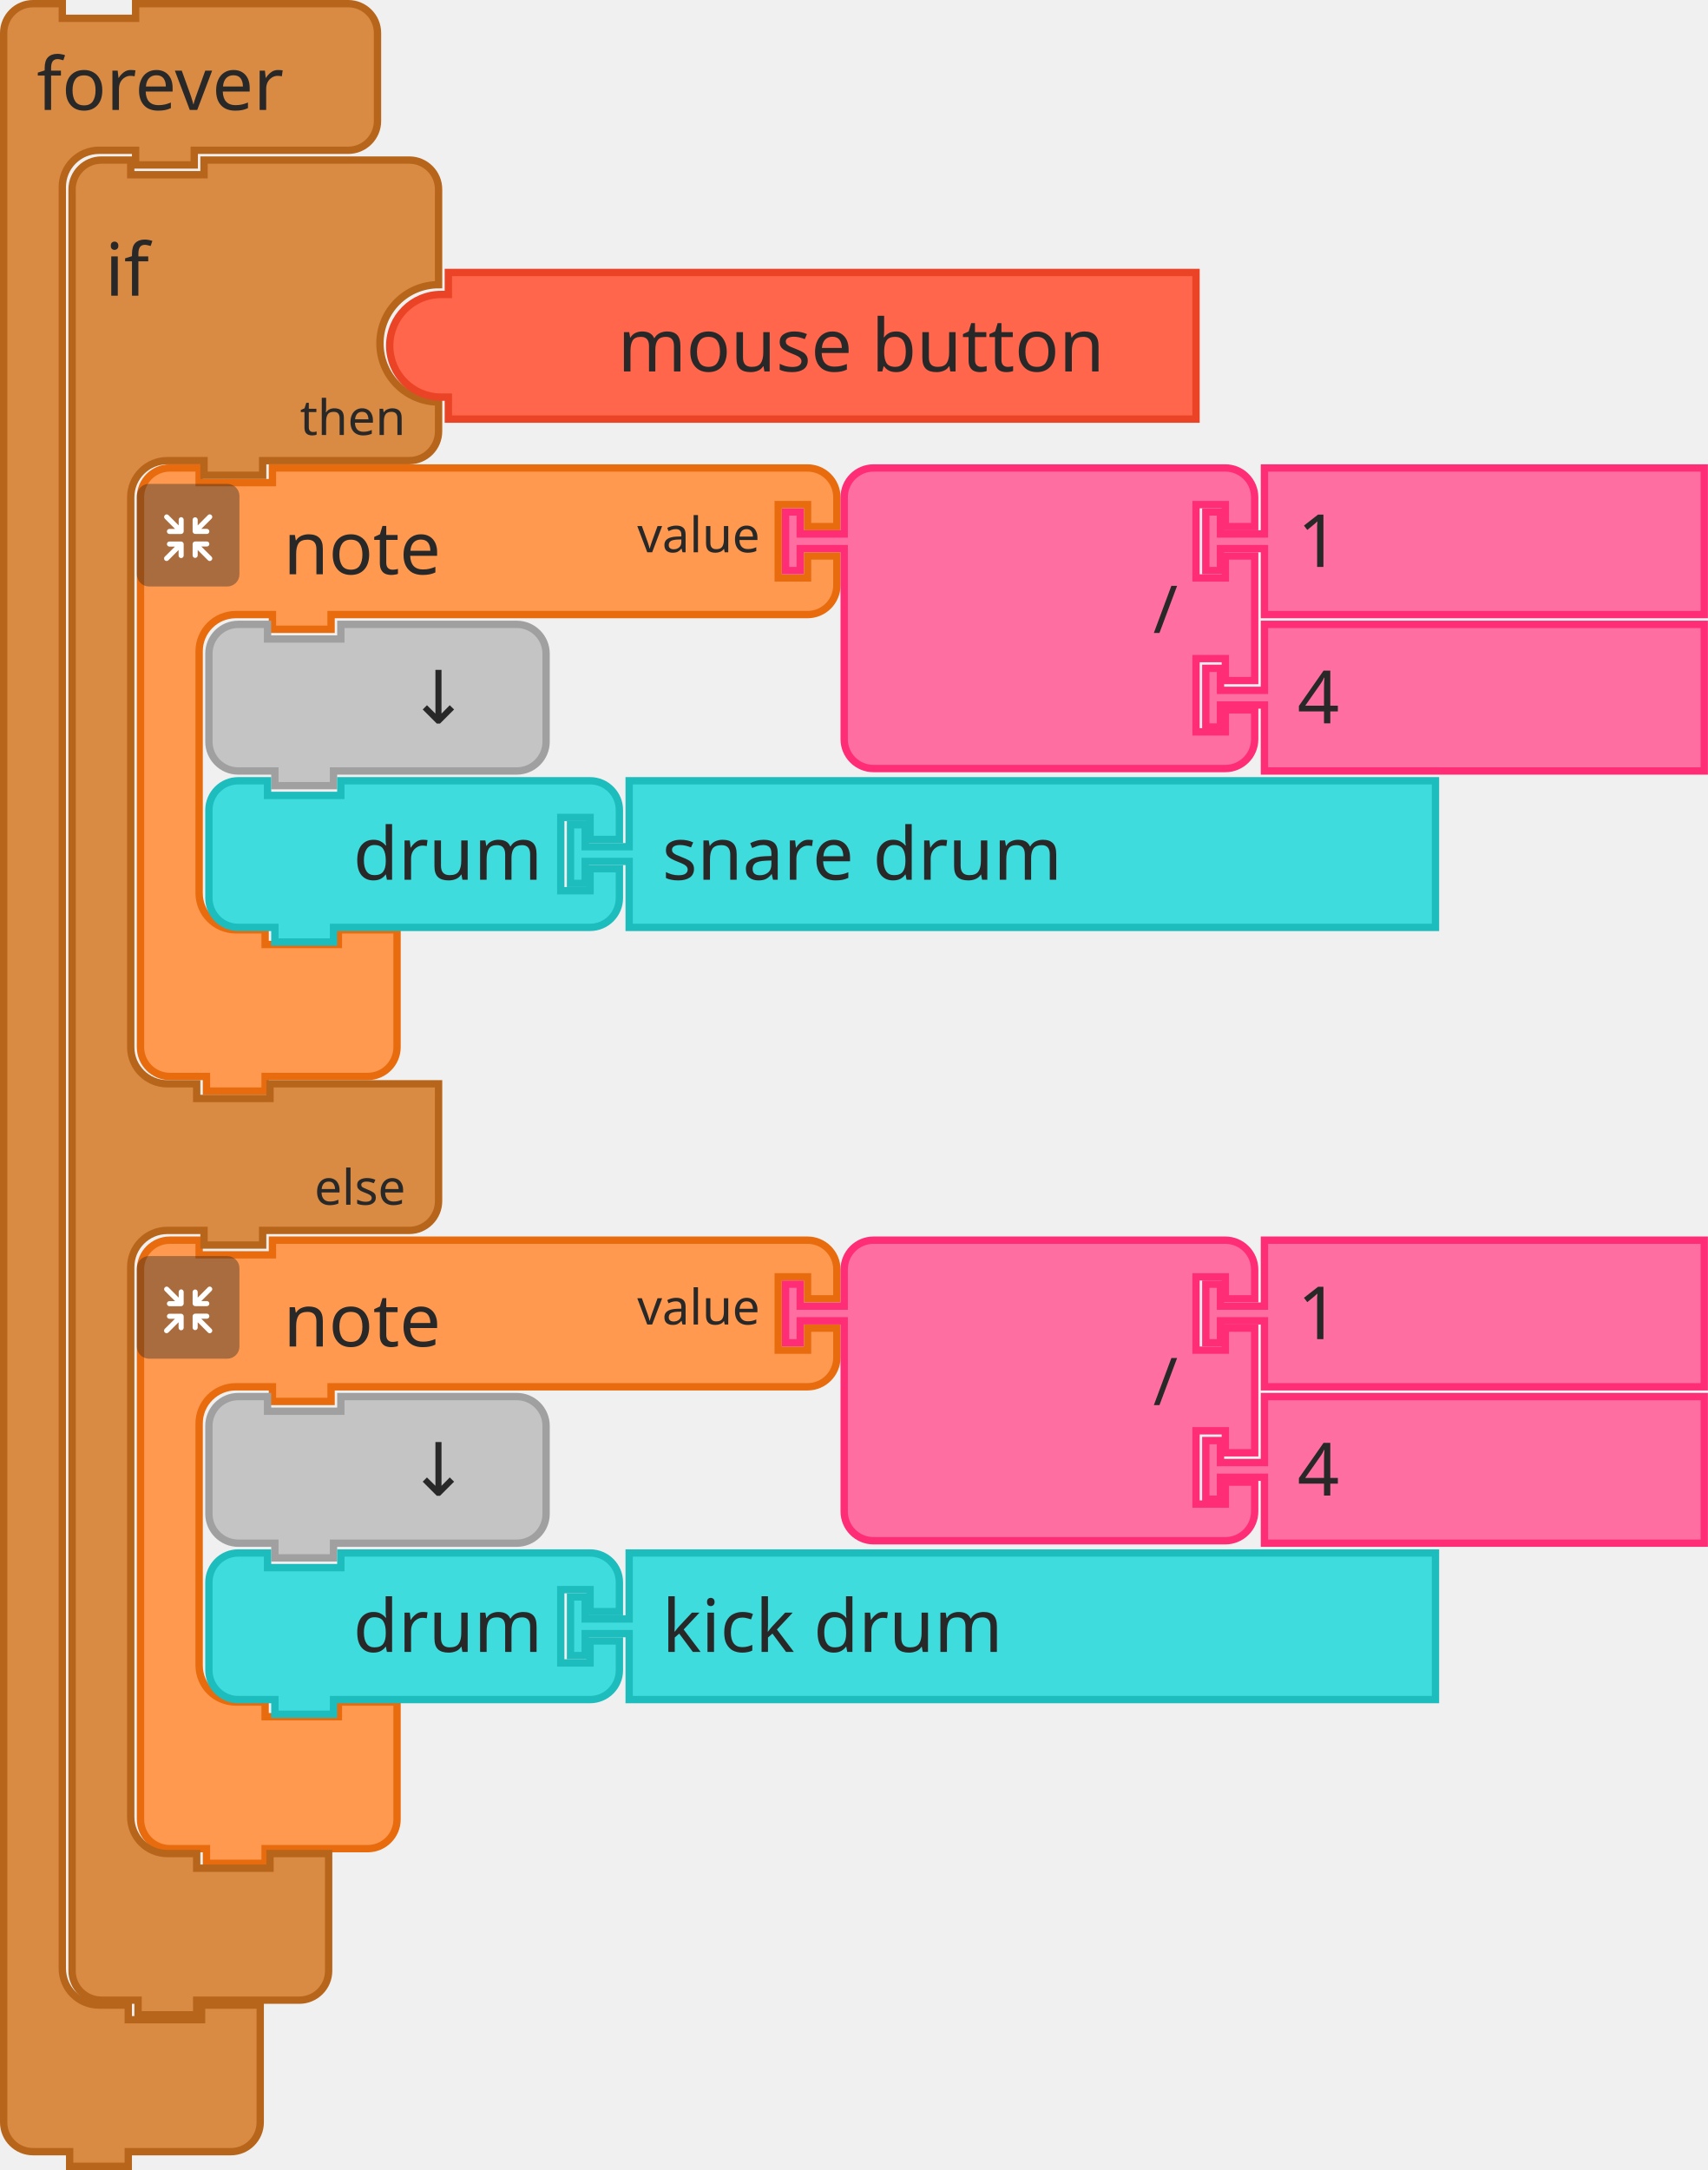
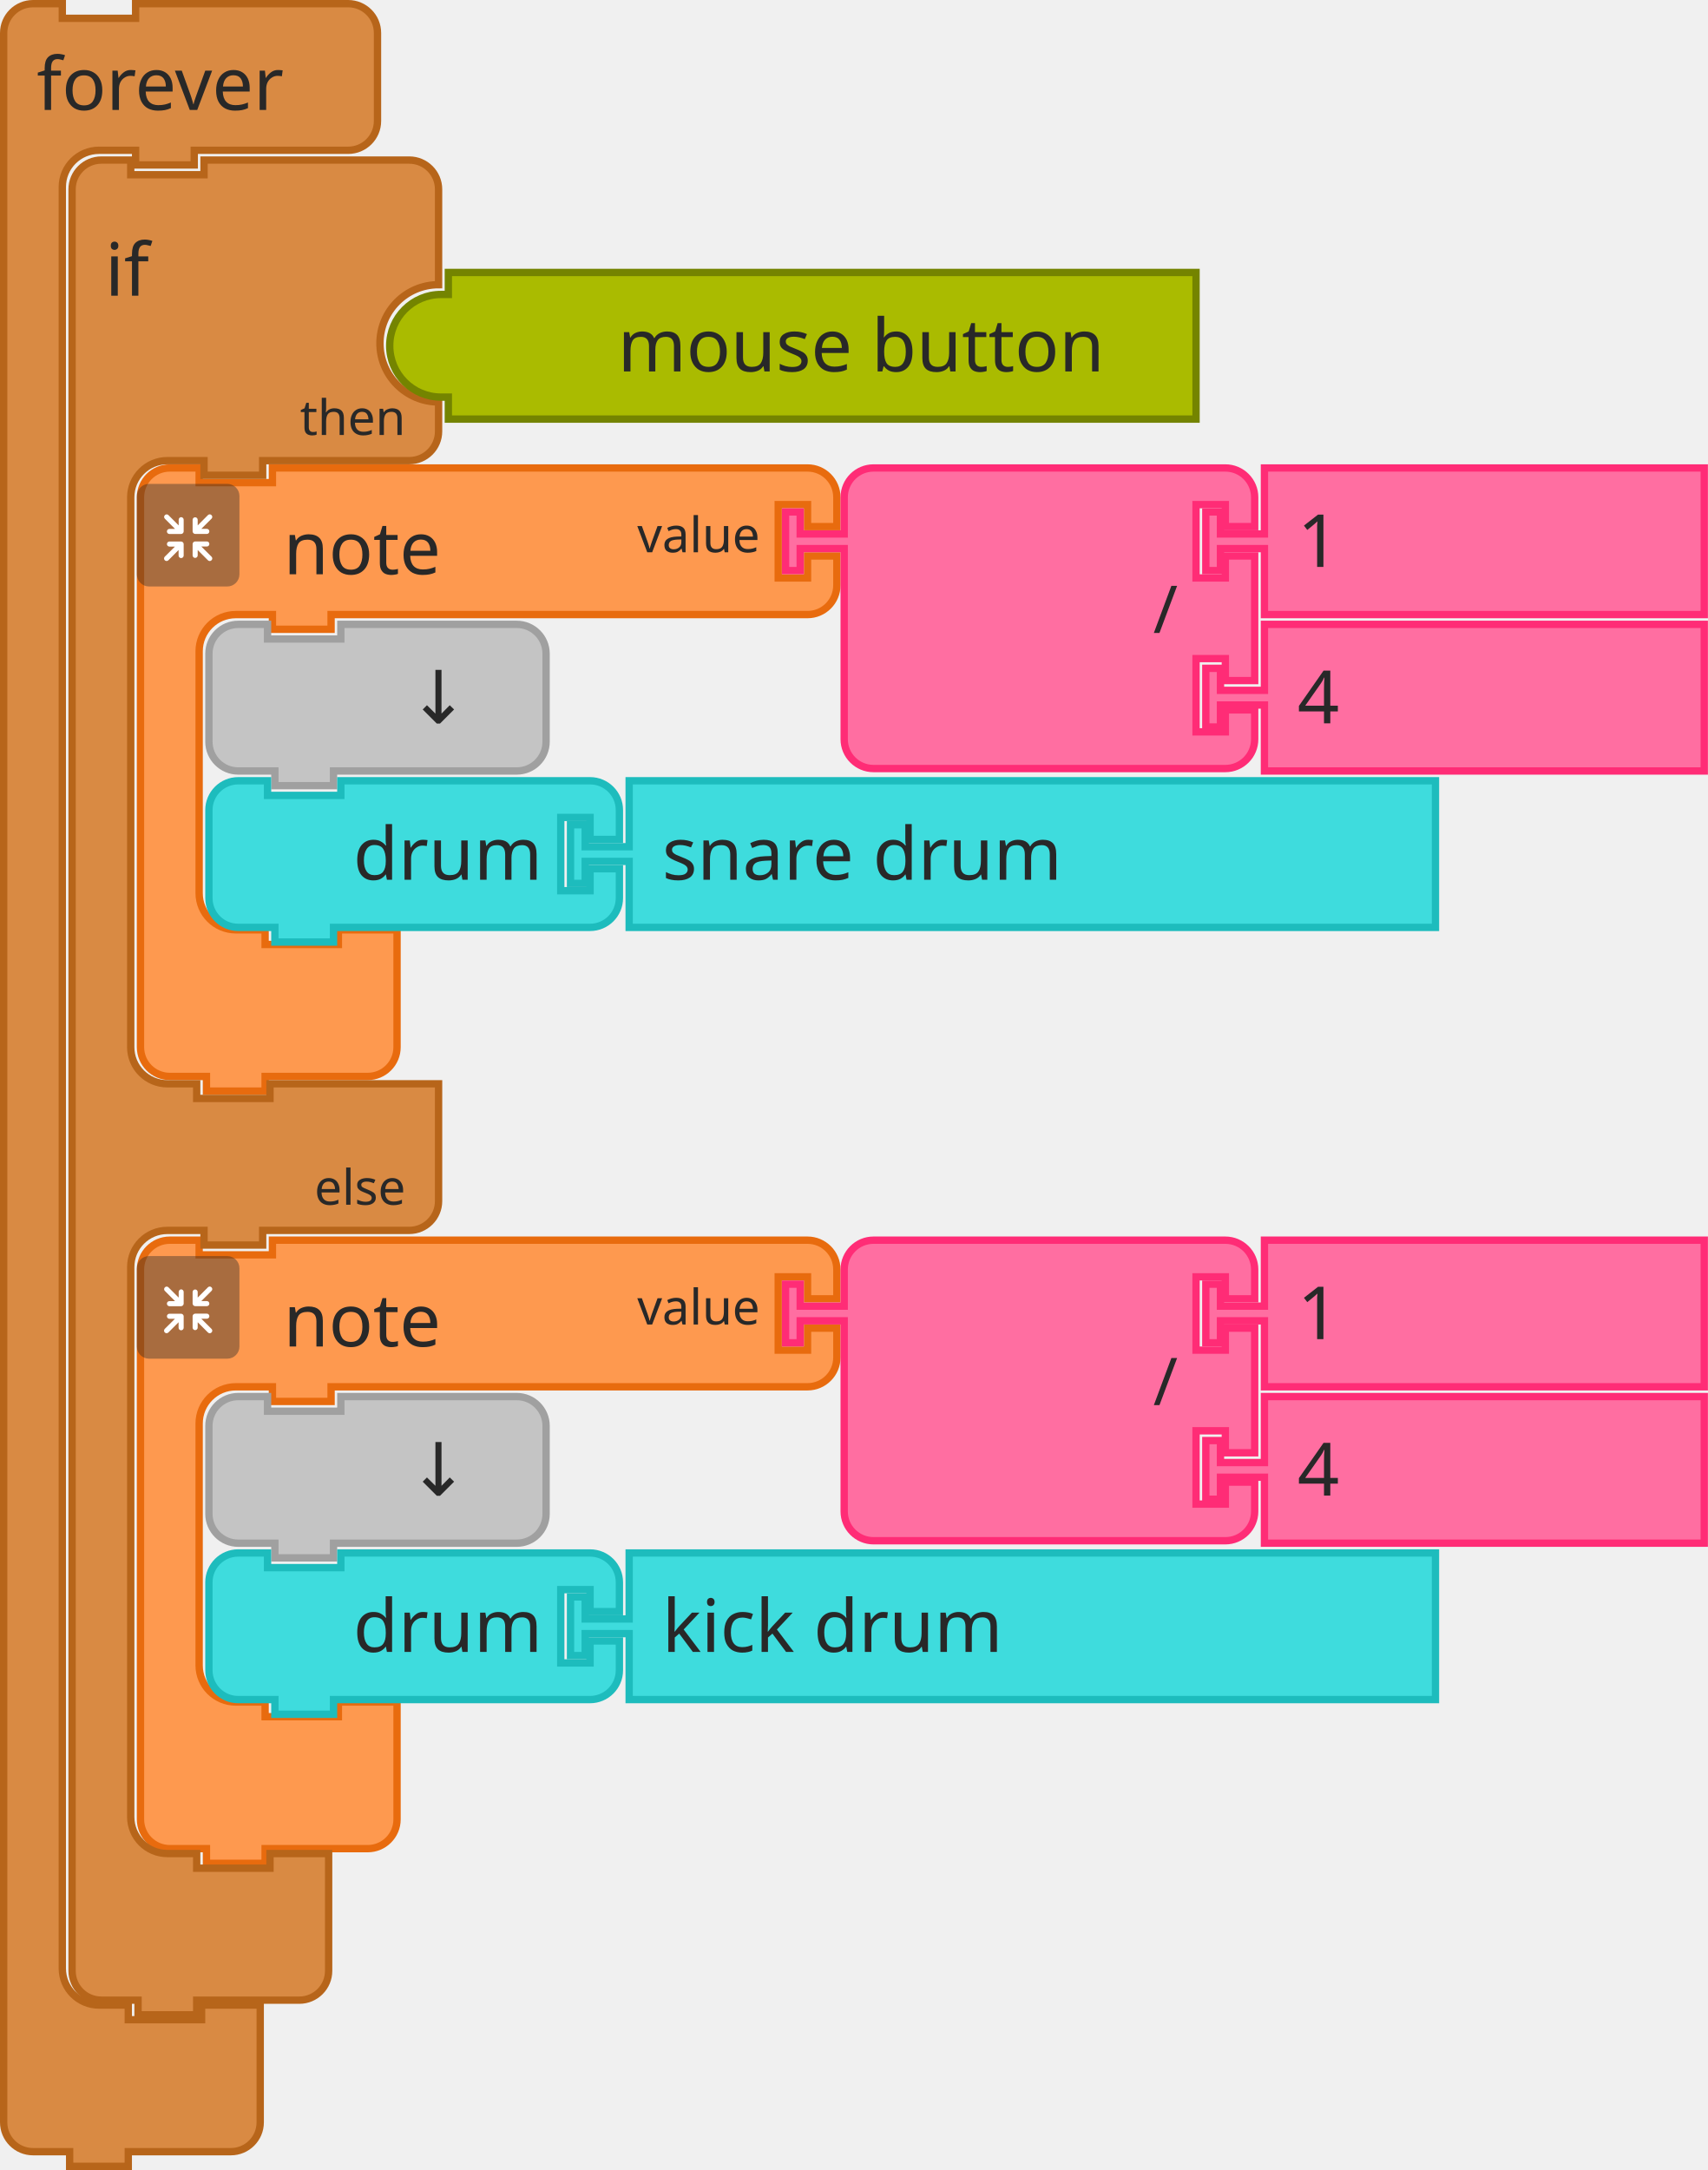
<svg xmlns="http://www.w3.org/2000/svg" width="349.5" height="444">
  <g>
    <g transform="translate(28, 253)">
      <g transform="scale(1.5, 1.5)">
        <path d="m0.5 8.5 L 0.5 4.5 A 4 4 90 0 1 4.5 0.5 L 8.5 0.5 L 8.5 2.5 L 18.5 2.5 L 18.5 0.5 L 27.5 0.5 L 87.5 0.5 L 91.5 0.5 A 4 4 90 0 1 95.5 4.5 L 95.5 8.5 L 91.5 8.5 L 91.5 5.5 L 87.5 5.5 L 87.5 15.5 L 91.5 15.5 L 91.5 12.5 L 95.5 12.5 L 95.5 16.5 A 4 4 90 0 1 91.5 20.5 L 87.5 20.5 L 27.5 20.5 L 26.5 20.5 L 26.5 22.5 L 18.5 22.5 L 18.5 20.5 L 17.5 20.5 L 13.5 20.5 A 5 5 90 0 0 8.5 25.5 L 8.5 29.5 L 8.5 33.5 L 8.5 54.5 L 8.5 58.5 A 5 5 90 0 0 13.5 63.5 L 17.5 63.5 L 17.5 65.5 L 27.5 65.5 L 27.5 63.5 L 35.5 63.5 L 35.5 69.5 L 35.5 75.5 L 35.5 79.5 A 4 4 90 0 1 31.5 83.5 L 27.5 83.5 L 18.5 83.5 L 17.5 83.5 L 17.5 85.5 L 9.5 85.5 L 9.5 83.5 L 8.5 83.5 L 4.5 83.5 A 4 4 90 0 1 0.5 79.5 L 0.5 75.5 z" style="fill:#FE994F;fill-opacity:1;stroke:#E86B0E;stroke-width:1;stroke-linecap:round;stroke-opacity:1;" />
        <text style="font-size:10px;fill:#282828;font-family:sans-serif;text-anchor:start">
          <tspan x="20" y="15">note</tspan>
        </text>
        <text style="font-size:6.667px;fill:#282828;font-family:sans-serif;text-anchor:end">
          <tspan x="85" y="12">value</tspan>
        </text>
      </g>
    </g>
    <g transform="translate(28, 257) scale(0.5 0.5)">
      <g style="isolation:isolate">
        <g id="レイヤー_2" data-name="レイヤー 2">
          <g id="Icon">
            <rect width="42" height="42" rx="5" ry="5" style="fill:#292929;opacity:0.4;mix-blend-mode:multiply" />
            <path d="M30.56,29.8l-4.17-4.16h2.26a1,1,0,1,0,0-2.07H23.94a1.08,1.08,0,0,0-1.11,1v0s0,0,0,.06v4.64h0a1,1,0,1,0,2.08,0V27.08l4.19,4.19a1,1,0,0,0,1.46,0A1,1,0,0,0,30.56,29.8Z" style="fill:#fff" />
            <path d="M19.17,24.6a1.08,1.08,0,0,0-1.11-1H13.35a1,1,0,1,0,0,2.07H15.6L11.44,29.8a1,1,0,0,0,1.47,1.47l4.18-4.19v2.26a1,1,0,1,0,2.08,0V24.7s0,0,0-.06A.08.08,0,0,1,19.17,24.6Z" style="fill:#fff" />
            <path d="M23.94,20.5h4.7a1,1,0,1,0,0-2.08H26.39l4.17-4.16a1,1,0,0,0,0-1.47,1,1,0,0,0-1.46,0L24.91,17V14.72a1,1,0,1,0-2.08,0v4.64a.43.43,0,0,0,0,.05v.05A1.09,1.09,0,0,0,23.94,20.5Z" style="fill:#fff" />
            <path d="M18.13,13.62a1.08,1.08,0,0,0-1,1.09V17l-4.18-4.19a1,1,0,0,0-1.47,0,1,1,0,0,0,0,1.46l4.16,4.17H13.35a1,1,0,1,0,0,2.08h4.71a1.09,1.09,0,0,0,1.11-1,.08.08,0,0,1,0,0s0,0,0-.06V14.71A1.07,1.07,0,0,0,18.13,13.62Z" style="fill:#fff" />
          </g>
        </g>
      </g>
    </g>
  </g>
  <g transform="translate(160, 253)">
    <g transform="scale(1.5, 1.5)">
      <path d="m8.5 8.5 L 8.5 4.5 A 4 4 90 0 1 12.5 0.5 L 16.5 0.5 L 26.5 0.5 L 56.5 0.5 L 60.5 0.5 A 4 4 90 0 1 64.5 4.5 L 64.5 8.5 L 60.5 8.5 L 60.5 5.5 L 56.5 5.5 L 56.5 15.5 L 60.5 15.5 L 60.5 12.5 L 64.5 12.5 L 64.5 29.5 L 60.5 29.5 L 60.5 26.5 L 56.5 26.5 L 56.5 36.5 L 60.5 36.5 L 60.5 33.5 L 64.5 33.5 L 64.5 37.5 A 4 4 90 0 1 60.5 41.5 L 56.5 41.5 L 26.5 41.5 L 16.5 41.5 L 12.5 41.5 A 4 4 90 0 1 8.5 37.5 L 8.5 33.5 L 8.5 12.5 L 8.5 11.5 L 2.5 11.5 L 2.5 14.5 L 0.5 14.5 L 0.5 6.5 L 2.5 6.5 L 2.5 9.5 L 8.5 9.5 L 8.5 8.5 z" style="fill:#FF6EA1;fill-opacity:1;stroke:#FF2C76;stroke-width:1;stroke-linecap:round;stroke-opacity:1;" />
      <text style="font-size:9px;fill:#282828;font-family:sans-serif;text-anchor:end">
        <tspan x="54" y="23">/</tspan>
      </text>
      <text style="font-size:6px;fill:#282828;font-family:sans-serif;text-anchor:end">
        <tspan x="54" y="12" />
      </text>
      <text style="font-size:6px;fill:#282828;font-family:sans-serif;text-anchor:end">
        <tspan x="54" y="33" />
      </text>
    </g>
  </g>
  <g transform="translate(246, 253)">
    <g transform="scale(1.5, 1.5)">
      <path d="m8.5 0.5 L 68.5 0.5 L 68.5 20.5 L 8.5 20.5 L 8.5 12.5 L 8.5 11.5 L 2.5 11.5 L 2.5 14.5 L 0.5 14.5 L 0.5 6.5 L 2.5 6.5 L 2.5 9.5 L 8.5 9.5 L 8.5 8.5 z" style="fill:#FF6EA1;fill-opacity:1;stroke:#FF2C76;stroke-width:1;stroke-linecap:round;stroke-opacity:1;" />
      <text style="font-size:10px;fill:#282828;font-family:sans-serif;text-anchor:start">
        <tspan x="13" y="14">1</tspan>
      </text>
    </g>
  </g>
  <g transform="translate(246, 285)">
    <g transform="scale(1.5, 1.5)">
      <path d="m8.5 0.5 L 68.5 0.5 L 68.5 20.5 L 8.5 20.5 L 8.5 12.5 L 8.5 11.5 L 2.5 11.5 L 2.5 14.5 L 0.5 14.5 L 0.5 6.5 L 2.5 6.5 L 2.5 9.5 L 8.5 9.5 L 8.5 8.5 z" style="fill:#FF6EA1;fill-opacity:1;stroke:#FF2C76;stroke-width:1;stroke-linecap:round;stroke-opacity:1;" />
      <text style="font-size:10px;fill:#282828;font-family:sans-serif;text-anchor:start">
        <tspan x="13" y="14">4</tspan>
      </text>
    </g>
  </g>
  <g transform="translate(42, 285)">
    <g transform="scale(1.5, 1.5)">
      <path d="m0.5 8.5 L 0.5 4.5 A 4 4 90 0 1 4.5 0.5 L 8.5 0.5 L 8.5 2.5 L 18.5 2.5 L 18.5 0.5 L 38.5 0.5 L 42.5 0.5 A 4 4 90 0 1 46.5 4.5 L 46.5 8.5 L 46.5 12.5 L 46.5 16.5 A 4 4 90 0 1 42.5 20.5 L 38.5 20.5 L 18.5 20.5 L 17.5 20.5 L 17.5 22.5 L 9.5 22.5 L 9.5 20.5 L 8.5 20.5 L 4.5 20.5 A 4 4 90 0 1 0.5 16.5 L 0.5 12.5 z" style="fill:#C4C4C4;fill-opacity:1;stroke:#A0A0A0;stroke-width:1;stroke-linecap:round;stroke-opacity:1;" />
      <text style="font-size:10px;fill:#282828;font-family:sans-serif;text-anchor:end">
        <tspan x="36" y="14">↓</tspan>
      </text>
    </g>
  </g>
  <g transform="translate(42, 317)">
    <g transform="scale(1.5, 1.5)">
      <path d="m0.5 8.5 L 0.5 4.5 A 4 4 90 0 1 4.5 0.5 L 8.5 0.5 L 8.5 2.5 L 18.5 2.5 L 18.5 0.5 L 48.5 0.5 L 52.5 0.5 A 4 4 90 0 1 56.5 4.5 L 56.5 8.5 L 52.5 8.5 L 52.5 5.5 L 48.5 5.5 L 48.5 15.5 L 52.5 15.5 L 52.5 12.5 L 56.5 12.5 L 56.5 16.5 A 4 4 90 0 1 52.5 20.5 L 48.5 20.5 L 18.5 20.5 L 17.5 20.5 L 17.5 22.5 L 9.5 22.5 L 9.5 20.5 L 8.5 20.5 L 4.5 20.5 A 4 4 90 0 1 0.5 16.5 L 0.5 12.5 L 0.5 8.5 z" style="fill:#3EDCDD;fill-opacity:1;stroke:#1DBCBD;stroke-width:1;stroke-linecap:round;stroke-opacity:1;" />
      <text style="font-size:10px;fill:#282828;font-family:sans-serif;text-anchor:end">
        <tspan x="46" y="14">drum</tspan>
      </text>
      <text style="font-size:6.667px;fill:#282828;font-family:sans-serif;text-anchor:end">
        <tspan x="46" y="12" />
      </text>
    </g>
  </g>
  <g transform="translate(116, 317)">
    <g transform="scale(1.5, 1.5)">
      <path d="m8.5 0.5 L 118.5 0.5 L 118.5 20.5 L 8.5 20.5 L 8.5 12.5 L 8.5 11.5 L 2.5 11.5 L 2.5 14.5 L 0.5 14.5 L 0.5 6.5 L 2.5 6.5 L 2.5 9.5 L 8.5 9.5 L 8.5 8.5 z" style="fill:#3EDCDD;fill-opacity:1;stroke:#1DBCBD;stroke-width:1;stroke-linecap:round;stroke-opacity:1;" />
      <text style="font-size:10px;fill:#282828;font-family:sans-serif;text-anchor:start">
        <tspan x="13" y="14">kick drum</tspan>
      </text>
    </g>
  </g>
  <g>
    <g transform="translate(28, 95)">
      <g transform="scale(1.5, 1.5)">
        <path d="m0.5 8.5 L 0.5 4.5 A 4 4 90 0 1 4.5 0.5 L 8.5 0.5 L 8.5 2.5 L 18.5 2.5 L 18.5 0.5 L 27.5 0.5 L 87.5 0.5 L 91.5 0.5 A 4 4 90 0 1 95.5 4.5 L 95.5 8.5 L 91.5 8.5 L 91.5 5.5 L 87.5 5.5 L 87.5 15.5 L 91.5 15.5 L 91.5 12.5 L 95.5 12.5 L 95.5 16.5 A 4 4 90 0 1 91.5 20.5 L 87.5 20.5 L 27.5 20.5 L 26.5 20.5 L 26.5 22.5 L 18.5 22.5 L 18.5 20.5 L 17.5 20.5 L 13.5 20.5 A 5 5 90 0 0 8.5 25.5 L 8.5 29.5 L 8.5 33.5 L 8.5 54.5 L 8.5 58.5 A 5 5 90 0 0 13.5 63.5 L 17.5 63.5 L 17.5 65.5 L 27.5 65.5 L 27.5 63.5 L 35.5 63.5 L 35.5 69.5 L 35.5 75.5 L 35.5 79.5 A 4 4 90 0 1 31.5 83.5 L 27.5 83.5 L 18.5 83.5 L 17.5 83.5 L 17.5 85.5 L 9.5 85.5 L 9.5 83.5 L 8.5 83.5 L 4.5 83.5 A 4 4 90 0 1 0.5 79.5 L 0.5 75.5 z" style="fill:#FE994F;fill-opacity:1;stroke:#E86B0E;stroke-width:1;stroke-linecap:round;stroke-opacity:1;" />
        <text style="font-size:10px;fill:#282828;font-family:sans-serif;text-anchor:start">
          <tspan x="20" y="15">note</tspan>
        </text>
        <text style="font-size:6.667px;fill:#282828;font-family:sans-serif;text-anchor:end">
          <tspan x="85" y="12">value</tspan>
        </text>
      </g>
    </g>
    <g transform="translate(28, 99) scale(0.5 0.5)">
      <g style="isolation:isolate">
        <g id="レイヤー_2" data-name="レイヤー 2">
          <g id="Icon">
            <rect width="42" height="42" rx="5" ry="5" style="fill:#292929;opacity:0.4;mix-blend-mode:multiply" />
            <path d="M30.56,29.8l-4.17-4.16h2.26a1,1,0,1,0,0-2.07H23.94a1.08,1.08,0,0,0-1.11,1v0s0,0,0,.06v4.64h0a1,1,0,1,0,2.08,0V27.08l4.19,4.19a1,1,0,0,0,1.46,0A1,1,0,0,0,30.56,29.8Z" style="fill:#fff" />
            <path d="M19.17,24.6a1.08,1.08,0,0,0-1.11-1H13.35a1,1,0,1,0,0,2.07H15.6L11.44,29.8a1,1,0,0,0,1.47,1.47l4.18-4.19v2.26a1,1,0,1,0,2.08,0V24.7s0,0,0-.06A.08.08,0,0,1,19.17,24.6Z" style="fill:#fff" />
            <path d="M23.94,20.5h4.7a1,1,0,1,0,0-2.08H26.39l4.17-4.16a1,1,0,0,0,0-1.47,1,1,0,0,0-1.46,0L24.91,17V14.72a1,1,0,1,0-2.08,0v4.64a.43.43,0,0,0,0,.05v.05A1.09,1.09,0,0,0,23.94,20.5Z" style="fill:#fff" />
            <path d="M18.13,13.62a1.08,1.08,0,0,0-1,1.09V17l-4.18-4.19a1,1,0,0,0-1.47,0,1,1,0,0,0,0,1.46l4.16,4.17H13.35a1,1,0,1,0,0,2.08h4.71a1.09,1.09,0,0,0,1.11-1,.08.08,0,0,1,0,0s0,0,0-.06V14.71A1.07,1.07,0,0,0,18.13,13.62Z" style="fill:#fff" />
          </g>
        </g>
      </g>
    </g>
  </g>
  <g transform="translate(160, 95)">
    <g transform="scale(1.5, 1.5)">
      <path d="m8.5 8.5 L 8.5 4.5 A 4 4 90 0 1 12.5 0.5 L 16.5 0.5 L 26.5 0.5 L 56.5 0.5 L 60.5 0.5 A 4 4 90 0 1 64.5 4.5 L 64.5 8.5 L 60.5 8.5 L 60.5 5.5 L 56.5 5.5 L 56.5 15.5 L 60.5 15.5 L 60.5 12.5 L 64.5 12.5 L 64.5 29.5 L 60.5 29.5 L 60.5 26.5 L 56.5 26.5 L 56.5 36.5 L 60.5 36.5 L 60.5 33.5 L 64.5 33.5 L 64.5 37.5 A 4 4 90 0 1 60.5 41.5 L 56.5 41.5 L 26.5 41.5 L 16.5 41.5 L 12.5 41.5 A 4 4 90 0 1 8.5 37.5 L 8.5 33.5 L 8.5 12.5 L 8.5 11.5 L 2.5 11.5 L 2.5 14.5 L 0.5 14.5 L 0.5 6.5 L 2.5 6.5 L 2.5 9.5 L 8.5 9.5 L 8.5 8.5 z" style="fill:#FF6EA1;fill-opacity:1;stroke:#FF2C76;stroke-width:1;stroke-linecap:round;stroke-opacity:1;" />
      <text style="font-size:9px;fill:#282828;font-family:sans-serif;text-anchor:end">
        <tspan x="54" y="23">/</tspan>
      </text>
      <text style="font-size:6px;fill:#282828;font-family:sans-serif;text-anchor:end">
        <tspan x="54" y="12" />
      </text>
      <text style="font-size:6px;fill:#282828;font-family:sans-serif;text-anchor:end">
        <tspan x="54" y="33" />
      </text>
    </g>
  </g>
  <g transform="translate(246, 95)">
    <g transform="scale(1.5, 1.5)">
      <path d="m8.5 0.5 L 68.5 0.5 L 68.5 20.5 L 8.5 20.5 L 8.5 12.5 L 8.5 11.5 L 2.5 11.5 L 2.5 14.5 L 0.5 14.5 L 0.5 6.5 L 2.5 6.5 L 2.5 9.5 L 8.5 9.5 L 8.5 8.5 z" style="fill:#FF6EA1;fill-opacity:1;stroke:#FF2C76;stroke-width:1;stroke-linecap:round;stroke-opacity:1;" />
      <text style="font-size:10px;fill:#282828;font-family:sans-serif;text-anchor:start">
        <tspan x="13" y="14">1</tspan>
      </text>
    </g>
  </g>
  <g transform="translate(246, 127)">
    <g transform="scale(1.5, 1.5)">
      <path d="m8.5 0.5 L 68.5 0.5 L 68.5 20.5 L 8.5 20.5 L 8.5 12.5 L 8.5 11.5 L 2.5 11.5 L 2.5 14.5 L 0.5 14.5 L 0.5 6.5 L 2.5 6.5 L 2.5 9.5 L 8.5 9.5 L 8.5 8.5 z" style="fill:#FF6EA1;fill-opacity:1;stroke:#FF2C76;stroke-width:1;stroke-linecap:round;stroke-opacity:1;" />
      <text style="font-size:10px;fill:#282828;font-family:sans-serif;text-anchor:start">
        <tspan x="13" y="14">4</tspan>
      </text>
    </g>
  </g>
  <g transform="translate(42, 127)">
    <g transform="scale(1.5, 1.5)">
      <path d="m0.5 8.5 L 0.5 4.5 A 4 4 90 0 1 4.5 0.5 L 8.5 0.5 L 8.5 2.5 L 18.5 2.5 L 18.5 0.5 L 38.5 0.5 L 42.5 0.5 A 4 4 90 0 1 46.5 4.5 L 46.5 8.5 L 46.5 12.5 L 46.5 16.5 A 4 4 90 0 1 42.5 20.5 L 38.5 20.5 L 18.5 20.5 L 17.5 20.5 L 17.5 22.5 L 9.5 22.5 L 9.5 20.5 L 8.5 20.5 L 4.5 20.5 A 4 4 90 0 1 0.5 16.5 L 0.5 12.5 z" style="fill:#C4C4C4;fill-opacity:1;stroke:#A0A0A0;stroke-width:1;stroke-linecap:round;stroke-opacity:1;" />
      <text style="font-size:10px;fill:#282828;font-family:sans-serif;text-anchor:end">
        <tspan x="36" y="14">↓</tspan>
      </text>
    </g>
  </g>
  <g transform="translate(42, 159)">
    <g transform="scale(1.5, 1.5)">
      <path d="m0.5 8.5 L 0.5 4.5 A 4 4 90 0 1 4.5 0.5 L 8.5 0.5 L 8.5 2.5 L 18.5 2.5 L 18.5 0.5 L 48.5 0.5 L 52.5 0.5 A 4 4 90 0 1 56.5 4.5 L 56.5 8.5 L 52.5 8.5 L 52.5 5.5 L 48.5 5.5 L 48.5 15.5 L 52.5 15.5 L 52.5 12.5 L 56.5 12.5 L 56.5 16.5 A 4 4 90 0 1 52.5 20.5 L 48.5 20.5 L 18.5 20.5 L 17.5 20.5 L 17.5 22.5 L 9.5 22.5 L 9.5 20.5 L 8.5 20.5 L 4.5 20.5 A 4 4 90 0 1 0.5 16.5 L 0.5 12.5 L 0.5 8.5 z" style="fill:#3EDCDD;fill-opacity:1;stroke:#1DBCBD;stroke-width:1;stroke-linecap:round;stroke-opacity:1;" />
      <text style="font-size:10px;fill:#282828;font-family:sans-serif;text-anchor:end">
        <tspan x="46" y="14">drum</tspan>
      </text>
      <text style="font-size:6.667px;fill:#282828;font-family:sans-serif;text-anchor:end">
        <tspan x="46" y="12" />
      </text>
    </g>
  </g>
  <g transform="translate(116, 159)">
    <g transform="scale(1.5, 1.5)">
      <path d="m8.5 0.5 L 118.5 0.5 L 118.5 20.5 L 8.5 20.5 L 8.5 12.5 L 8.5 11.5 L 2.5 11.5 L 2.5 14.5 L 0.5 14.5 L 0.5 6.5 L 2.5 6.5 L 2.5 9.5 L 8.5 9.5 L 8.5 8.5 z" style="fill:#3EDCDD;fill-opacity:1;stroke:#1DBCBD;stroke-width:1;stroke-linecap:round;stroke-opacity:1;" />
      <text style="font-size:10px;fill:#282828;font-family:sans-serif;text-anchor:start">
        <tspan x="13" y="14">snare drum</tspan>
      </text>
    </g>
  </g>
  <g transform="translate(14, 32)">
    <g transform="scale(1.5, 1.5)">
      <path d="m0.5 8.5 L 0.5 4.5 A 4 4 90 0 1 4.5 0.5 L 8.5 0.5 L 8.5 2.5 L 18.5 2.5 L 18.5 0.5 L 27.5 0.5 L 42.5 0.5 L 46.5 0.5 A 4 4 90 0 1 50.5 4.5 L 50.5 8.5 L 50.5 17.5 A 8 8 90 0 0 42.5 25.5 A 8 8 90 0 0 50.5 33.5 L 50.5 37.5 A 4 4 90 0 1 46.5 41.5 L 42.5 41.5 L 27.5 41.5 L 26.5 41.5 L 26.5 43.5 L 18.5 43.5 L 18.5 41.5 L 17.5 41.5 L 13.5 41.5 A 5 5 90 0 0 8.5 46.5 L 8.5 50.5 L 8.5 54.5 L 8.5 117.5 L 8.5 121.5 A 5 5 90 0 0 13.5 126.5 L 17.5 126.5 L 17.5 128.5 L 27.5 128.5 L 27.5 126.5 L 35.5 126.5 L 50.5 126.5 L 50.5 138.5 L 50.5 142.5 A 4 4 90 0 1 46.5 146.5 L 42.5 146.5 L 27.5 146.5 L 26.5 146.5 L 26.5 148.5 L 18.5 148.5 L 18.5 146.5 L 17.5 146.5 L 13.5 146.5 A 5 5 90 0 0 8.5 151.5 L 8.5 155.5 L 8.5 159.5 L 8.5 222.5 L 8.5 226.5 A 5 5 90 0 0 13.5 231.5 L 17.5 231.5 L 17.5 233.5 L 27.5 233.5 L 27.5 231.5 L 35.5 231.5 L 35.5 237.5 L 35.5 243.5 L 35.5 247.5 A 4 4 90 0 1 31.5 251.5 L 27.5 251.5 L 18.5 251.5 L 17.5 251.5 L 17.5 253.5 L 9.5 253.5 L 9.5 251.5 L 8.5 251.5 L 4.5 251.5 A 4 4 90 0 1 0.5 247.5 L 0.5 243.5 z" style="fill:#D98A43;fill-opacity:1;stroke:#B7651A;stroke-width:1;stroke-linecap:round;stroke-opacity:1;" />
      <text style="font-size:10px;fill:#282828;font-family:sans-serif;text-anchor:start">
        <tspan x="5" y="19">if</tspan>
      </text>
      <text style="font-size:6.667px;fill:#282828;font-family:sans-serif;text-anchor:end">
        <tspan x="46" y="38">then</tspan>
      </text>
      <text style="font-size:6.667px;fill:#282828;font-family:sans-serif;text-anchor:end">
        <tspan x="46" y="143">else</tspan>
      </text>
    </g>
  </g>
  <g transform="translate(0, 0)">
    <g transform="scale(1.5, 1.5)">
      <path d="m0.5 8.5 L 0.5 4.5 A 4 4 90 0 1 4.5 0.5 L 8.5 0.5 L 8.5 2.5 L 18.5 2.5 L 18.5 0.5 L 27.5 0.5 L 43.5 0.5 L 47.5 0.5 A 4 4 90 0 1 51.5 4.5 L 51.5 8.5 L 51.5 12.5 L 51.5 16.5 A 4 4 90 0 1 47.5 20.5 L 43.5 20.5 L 27.5 20.5 L 26.5 20.5 L 26.5 22.5 L 18.5 22.5 L 18.5 20.5 L 17.5 20.5 L 13.5 20.5 A 5 5 90 0 0 8.5 25.5 L 8.5 29.5 L 8.5 33.5 L 8.5 264.5 L 8.5 268.5 A 5 5 90 0 0 13.5 273.5 L 17.5 273.5 L 17.5 275.5 L 27.5 275.5 L 27.5 273.5 L 35.5 273.5 L 35.5 279.5 L 35.5 285.5 L 35.5 289.5 A 4 4 90 0 1 31.5 293.5 L 27.5 293.5 L 18.5 293.5 L 17.5 293.5 L 17.5 295.5 L 9.5 295.5 L 9.5 293.5 L 8.5 293.5 L 4.5 293.5 A 4 4 90 0 1 0.5 289.5 L 0.5 285.5 z" style="fill:#D98A43;fill-opacity:1;stroke:#B7651A;stroke-width:1;stroke-linecap:round;stroke-opacity:1;" />
      <text style="font-size:10px;fill:#282828;font-family:sans-serif;text-anchor:start">
        <tspan x="5" y="15">forever</tspan>
      </text>
    </g>
  </g>
  <g transform="translate(79, 55)">
    <g transform="scale(1.5, 1.5)">
-       <path d="m0.5 10.5 A 7 7 90 0 1 7.5 3.5 L 8.5 3.5 L 8.5 2.5 L 8.5 0.5 L 110.5 0.5 L 110.5 16.5 L 110.5 20.5 L 8.5 20.5 L 8.5 18.5 L 8.5 17.5 L 7.5 17.5 A 7 7 90 0 1 0.5 10.5 z" style="fill:#FF664B;fill-opacity:1;stroke:#EA4326;stroke-width:1;stroke-linecap:round;stroke-opacity:1;" />
+       <path d="m0.5 10.5 A 7 7 90 0 1 7.5 3.5 L 8.5 3.5 L 8.5 2.5 L 8.5 0.5 L 110.5 0.5 L 110.5 16.5 L 110.5 20.5 L 8.5 20.5 L 8.5 18.5 L 8.5 17.5 L 7.5 17.5 A 7 7 90 0 1 0.5 10.5 z" style="fill:#AABB00;fill-opacity:1;stroke:#748400;stroke-width:1;stroke-linecap:round;stroke-opacity:1;" />
      <text style="font-size:10px;fill:#282828;font-family:sans-serif;text-anchor:end">
        <tspan x="98" y="14">mouse button</tspan>
      </text>
    </g>
  </g>
</svg>
